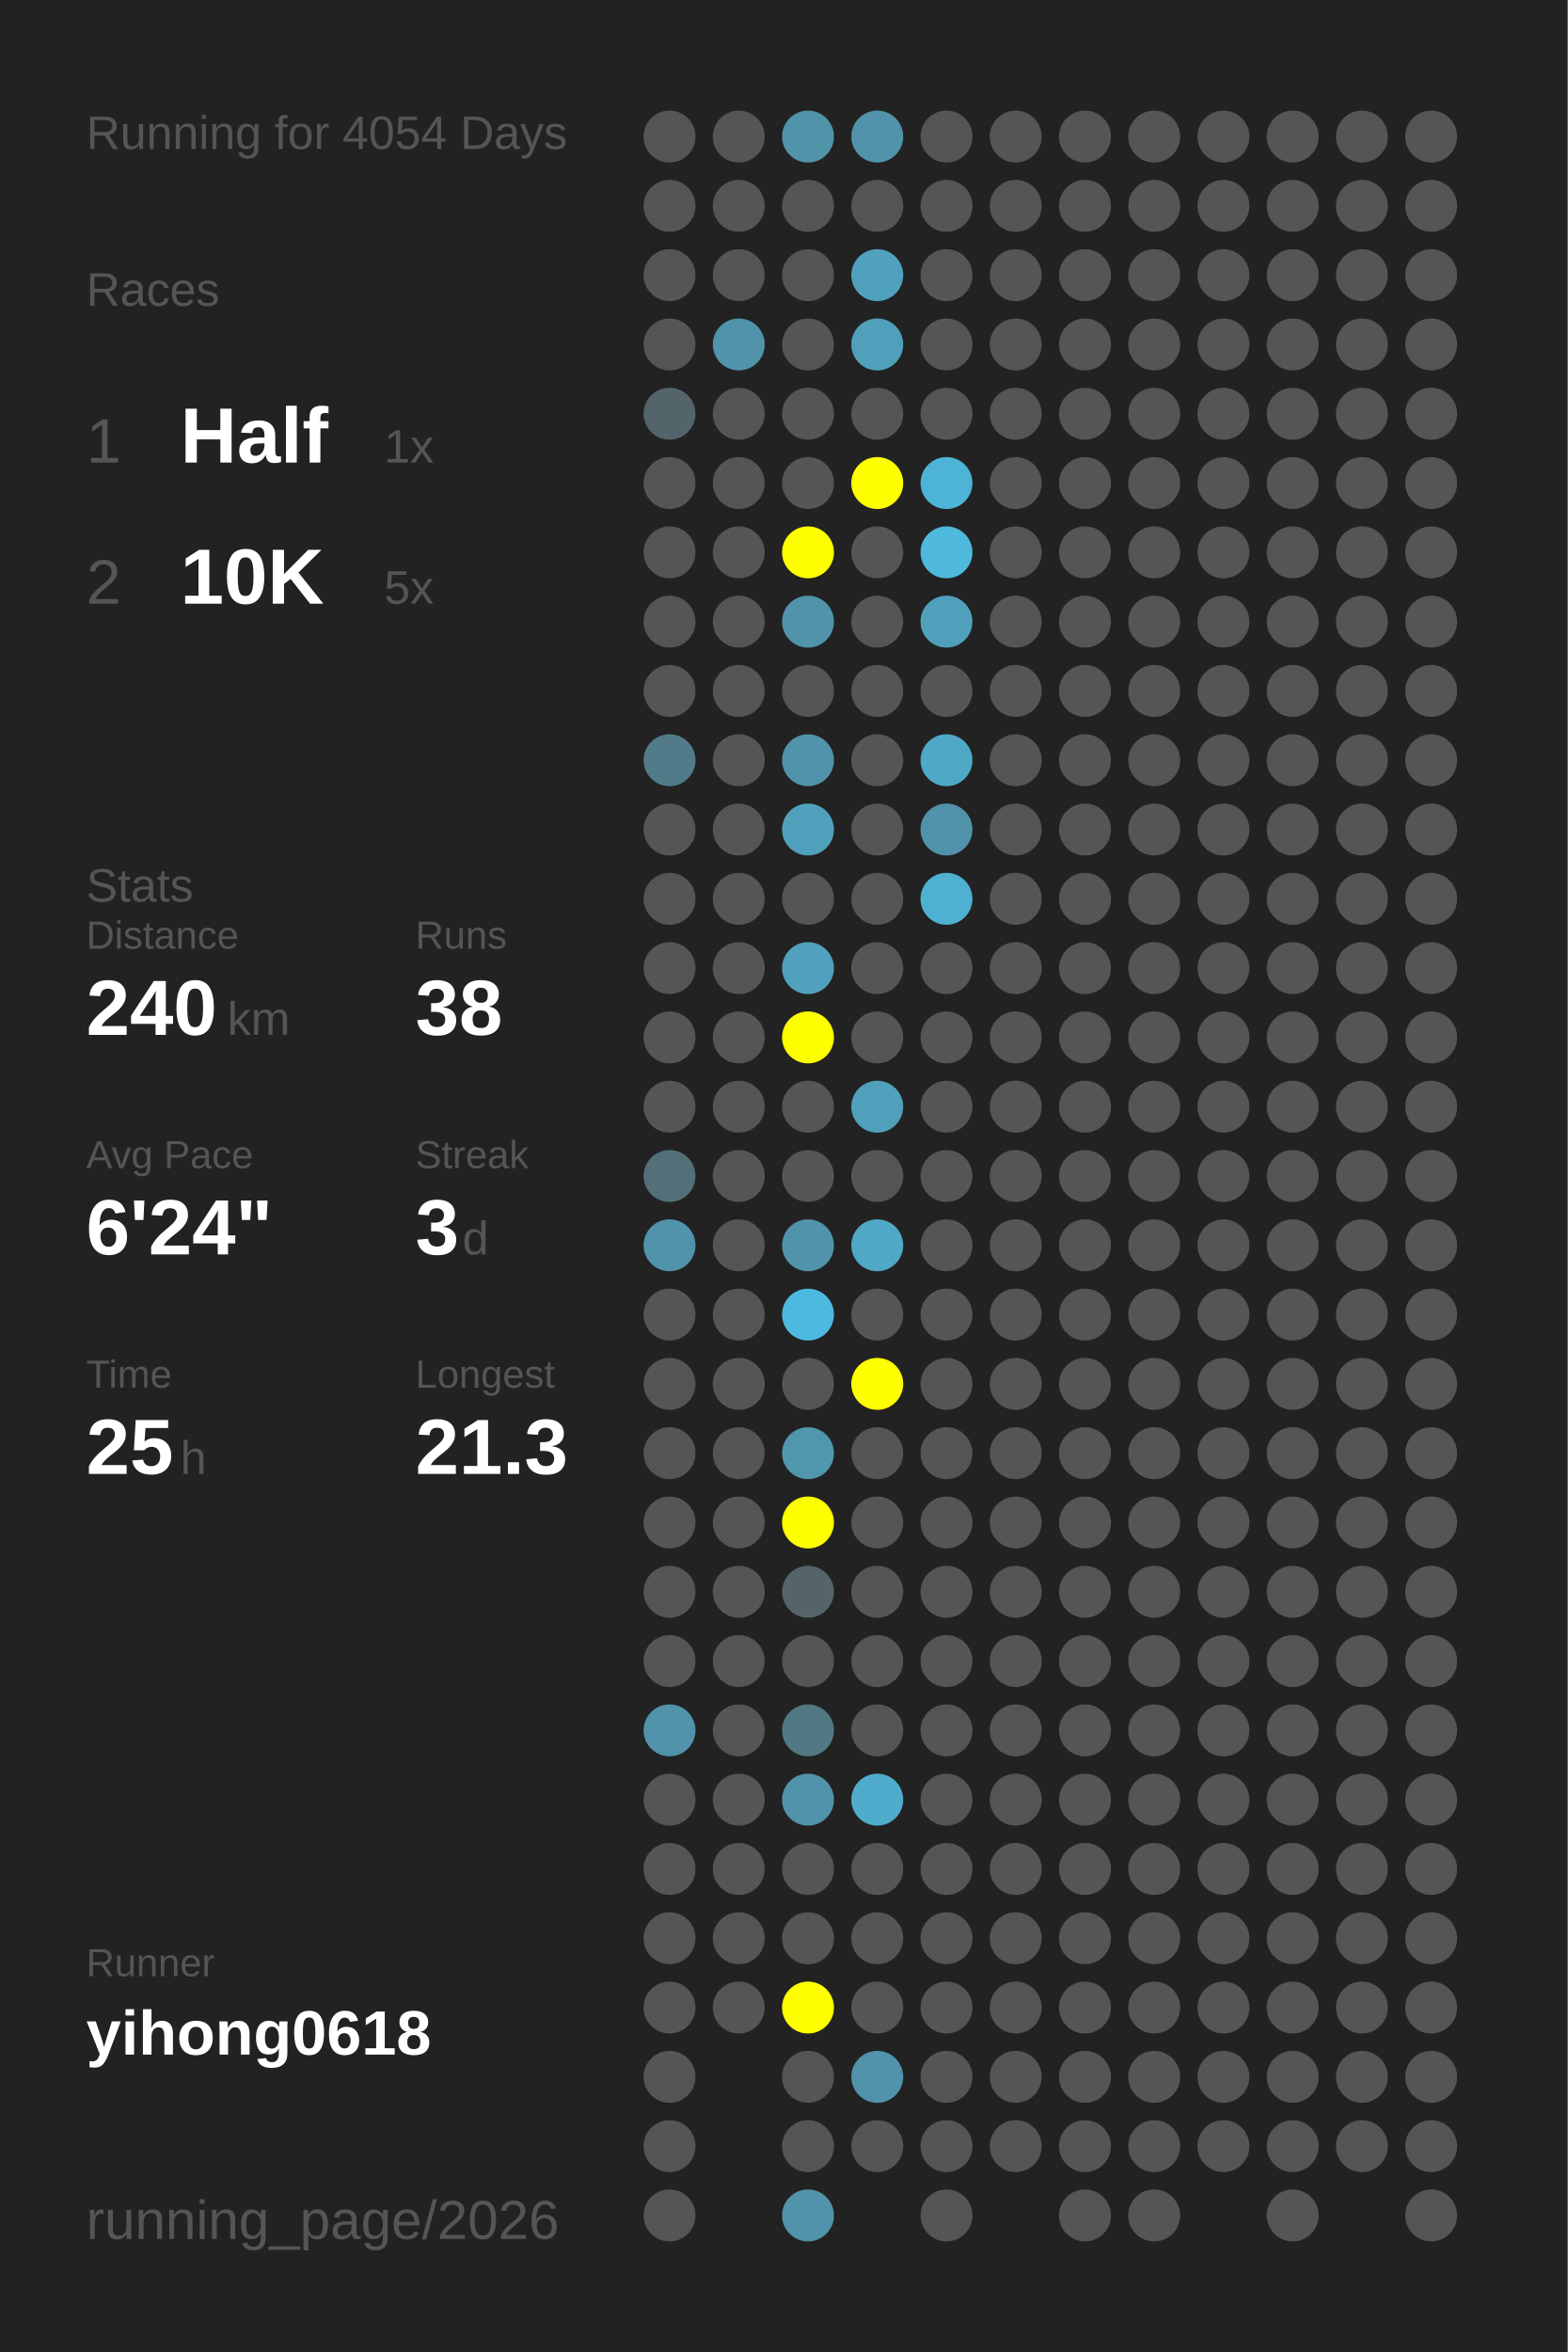
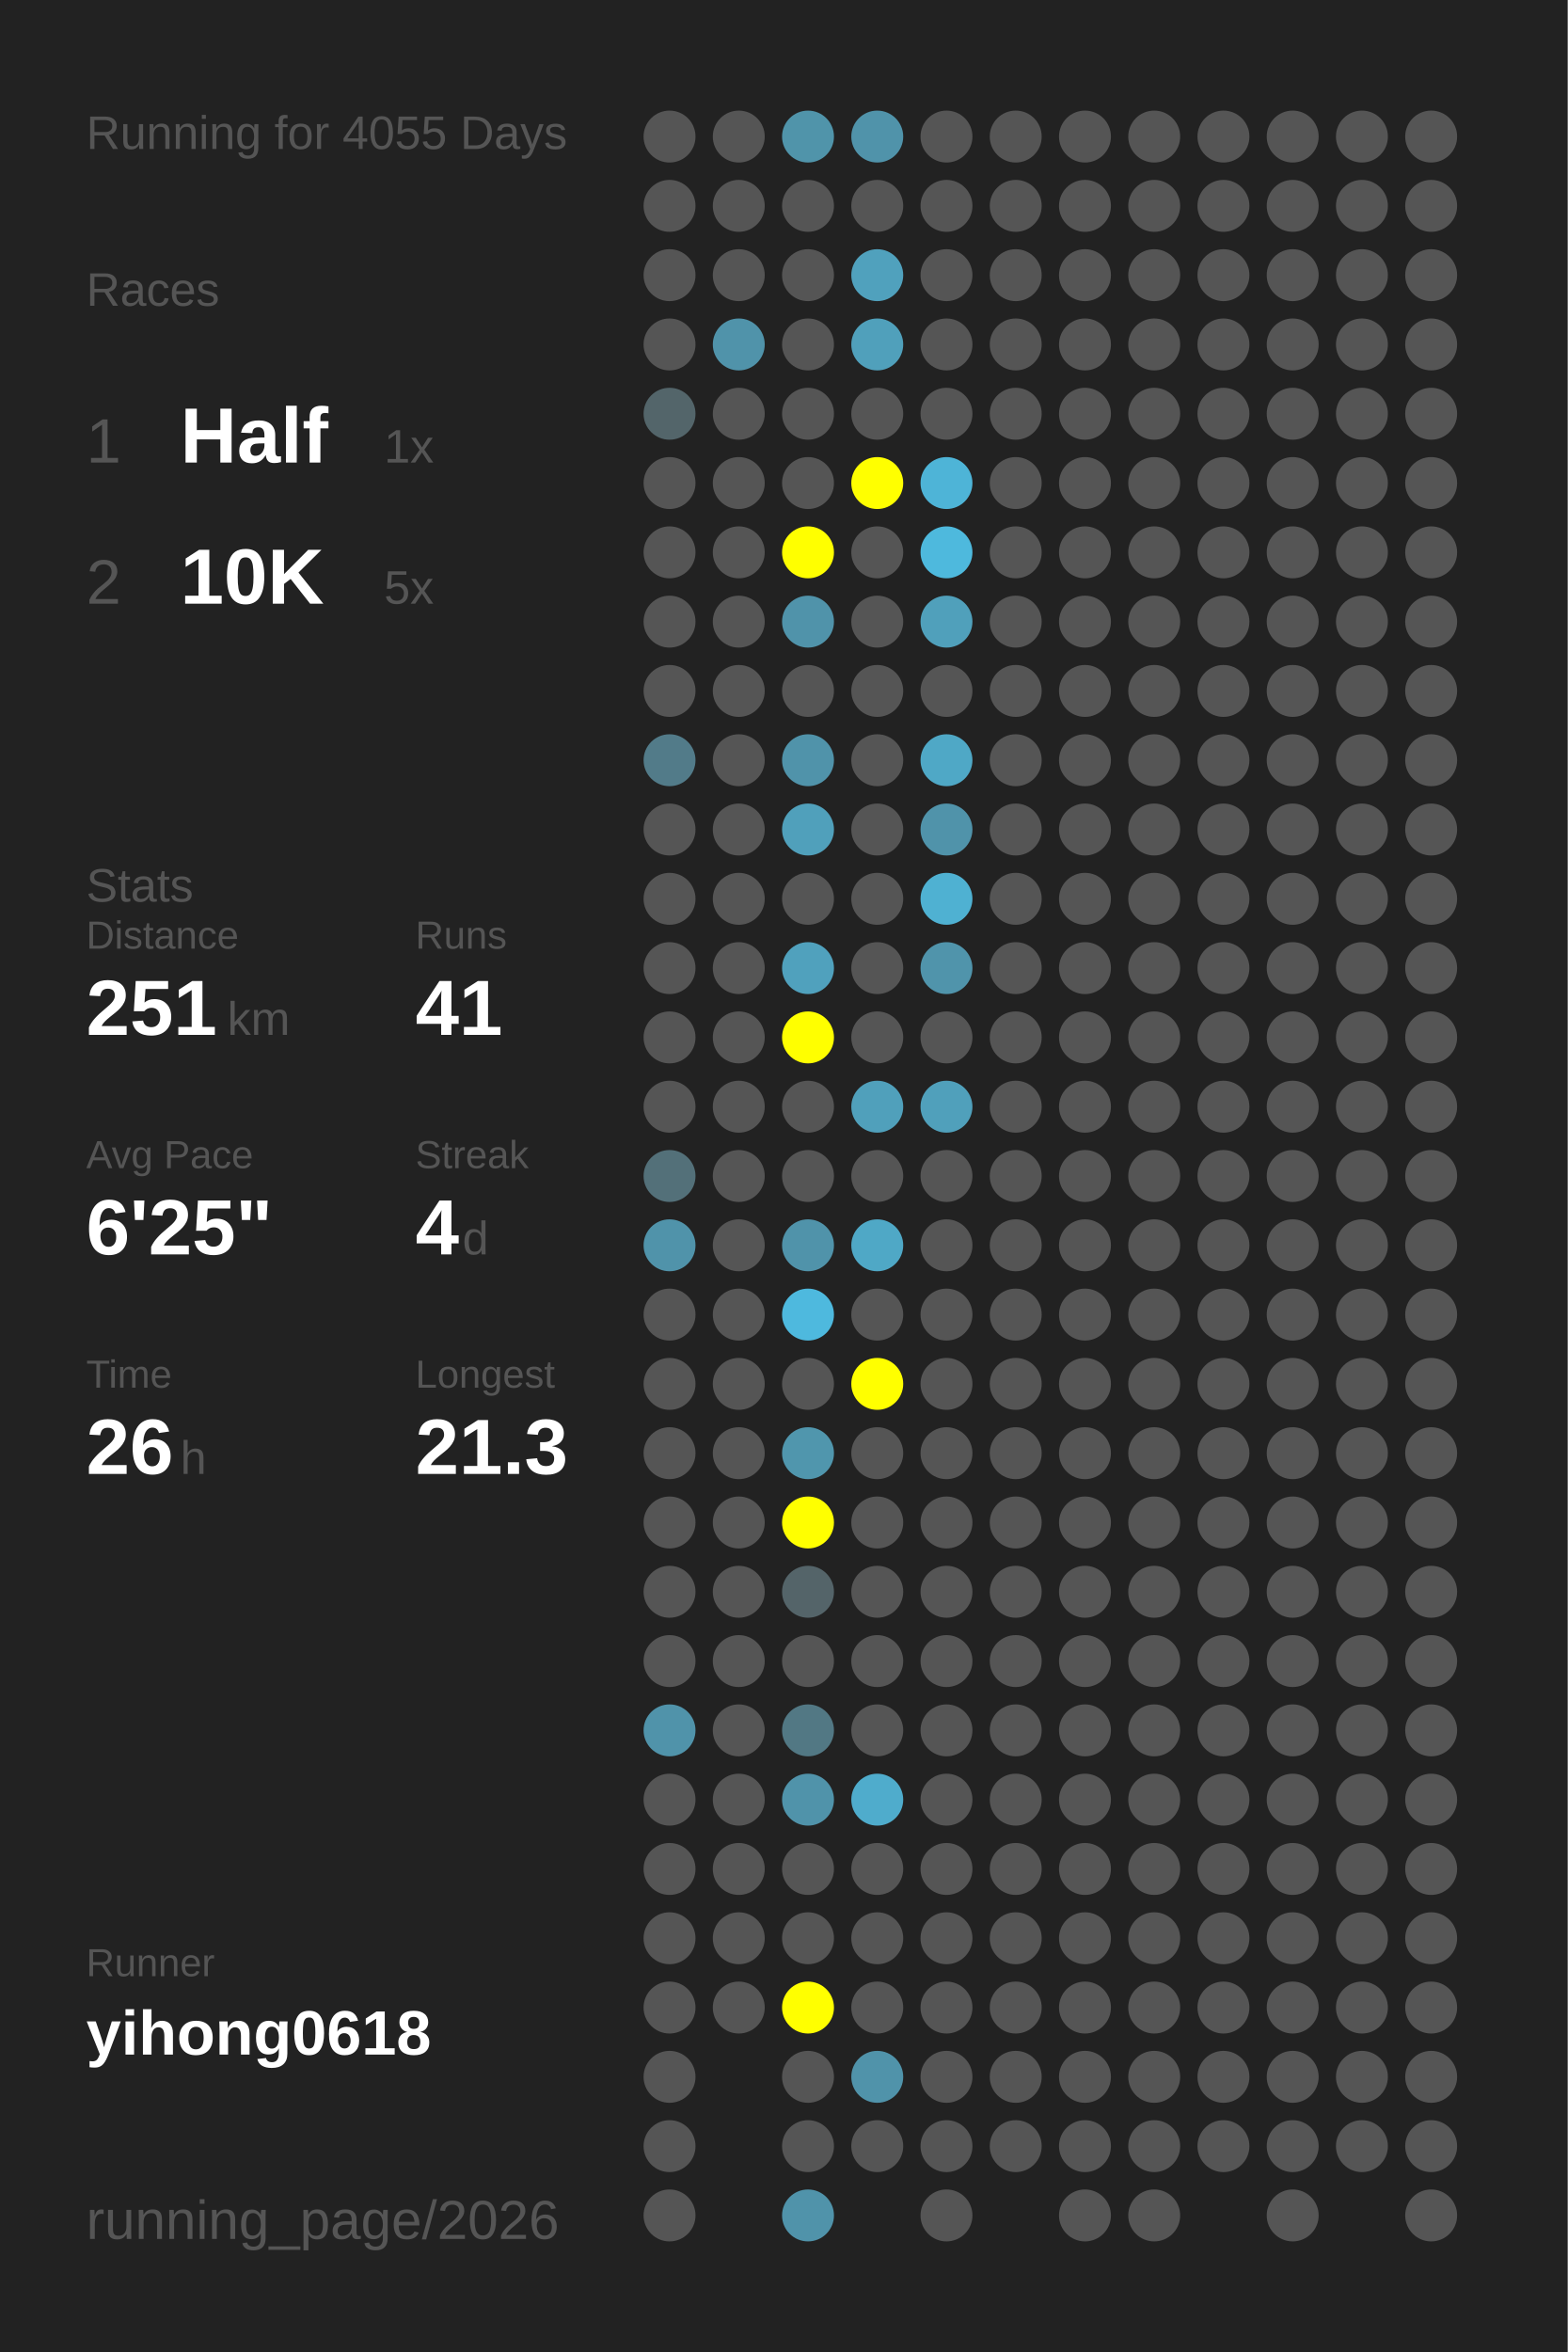
<svg xmlns="http://www.w3.org/2000/svg" baseProfile="full" height="300mm" version="1.1" viewBox="0,0,200,300" width="200mm">
  <defs />
  <rect fill="#222222" height="300" width="200" x="0" y="0" />
-   <text fill="#555555" style="font-size:6px; font-family:Arial;" x="11" y="19">Running for 4054 Days</text>
+   <text fill="#555555" style="font-size:6px; font-family:Arial;" x="11" y="19">Running for 4055 Days</text>
  <text fill="#555555" style="font-size:6px; font-family:Arial;" x="11" y="39">Races</text>
  <text fill="#555555" style="font-size:8px; font-family:Arial;" x="11" y="59">1</text>
  <text fill="#FFFFFF" style="font-size:10px; font-family:Arial; font-weight:bold;" x="23" y="59">Half</text>
  <text fill="#555555" style="font-size:6px; font-family:Arial;" x="49" y="59">1x</text>
  <text fill="#555555" style="font-size:8px; font-family:Arial;" x="11" y="77">2</text>
  <text fill="#FFFFFF" style="font-size:10px; font-family:Arial; font-weight:bold;" x="23" y="77">10K</text>
  <text fill="#555555" style="font-size:6px; font-family:Arial;" x="49" y="77">5x</text>
  <text fill="#555555" style="font-size:6px; font-family:Arial;" x="11" y="115">Stats</text>
  <text fill="#555555" style="font-size:5px; font-family:Arial;" x="11" y="121">Distance</text>
-   <text fill="#FFFFFF" style="font-size:10px; font-family:Arial; font-weight:bold;" x="11" y="132">240</text>
+   <text fill="#FFFFFF" style="font-size:10px; font-family:Arial; font-weight:bold;" x="11" y="132">251</text>
  <text fill="#555555" style="font-size:6px; font-family:Arial;" x="29" y="132">km</text>
  <text fill="#555555" style="font-size:5px; font-family:Arial;" x="53" y="121">Runs</text>
-   <text fill="#FFFFFF" style="font-size:10px; font-family:Arial; font-weight:bold;" x="53" y="132">38</text>
+   <text fill="#FFFFFF" style="font-size:10px; font-family:Arial; font-weight:bold;" x="53" y="132">41</text>
  <text fill="#555555" style="font-size:5px; font-family:Arial;" x="11" y="149">Avg Pace</text>
-   <text fill="#FFFFFF" style="font-size:10px; font-family:Arial; font-weight:bold;" x="11" y="160">6'24"</text>
+   <text fill="#FFFFFF" style="font-size:10px; font-family:Arial; font-weight:bold;" x="11" y="160">6'25"</text>
  <text fill="#555555" style="font-size:5px; font-family:Arial;" x="53" y="149">Streak</text>
-   <text fill="#FFFFFF" style="font-size:10px; font-family:Arial; font-weight:bold;" x="53" y="160">3</text>
+   <text fill="#FFFFFF" style="font-size:10px; font-family:Arial; font-weight:bold;" x="53" y="160">4</text>
  <text fill="#555555" style="font-size:6px; font-family:Arial;" x="59" y="160">d</text>
  <text fill="#555555" style="font-size:5px; font-family:Arial;" x="11" y="177">Time</text>
-   <text fill="#FFFFFF" style="font-size:10px; font-family:Arial; font-weight:bold;" x="11" y="188">25</text>
+   <text fill="#FFFFFF" style="font-size:10px; font-family:Arial; font-weight:bold;" x="11" y="188">26</text>
  <text fill="#555555" style="font-size:6px; font-family:Arial;" x="23" y="188">h</text>
  <text fill="#555555" style="font-size:5px; font-family:Arial;" x="53" y="177">Longest</text>
  <text fill="#FFFFFF" style="font-size:10px; font-family:Arial; font-weight:bold;" x="53" y="188">21.3</text>
  <text fill="#555555" style="font-size:5px; font-family:Arial;" x="11" y="252.065">Runner</text>
  <text fill="#FFFFFF" style="font-size:8px; font-family:Arial; font-weight:bold;" x="11" y="262.065">yihong0618</text>
  <text fill="#555555" style="font-size:7px; font-family:Arial;" x="11" y="285.581">running_page/2026</text>
  <circle cx="85.417" cy="17.419" fill="#555555" r="3.312" />
  <circle cx="85.417" cy="26.258" fill="#555555" r="3.312" />
  <circle cx="85.417" cy="35.097" fill="#555555" r="3.312" />
  <circle cx="85.417" cy="43.935" fill="#555555" r="3.312" />
  <circle cx="85.417" cy="52.774" fill="#53656a" r="3.312" />
  <circle cx="85.417" cy="61.613" fill="#555555" r="3.312" />
  <circle cx="85.417" cy="70.452" fill="#555555" r="3.312" />
  <circle cx="85.417" cy="79.29" fill="#555555" r="3.312" />
  <circle cx="85.417" cy="88.129" fill="#555555" r="3.312" />
  <circle cx="85.417" cy="96.968" fill="#527b89" r="3.312" />
  <circle cx="85.417" cy="105.806" fill="#555555" r="3.312" />
  <circle cx="85.417" cy="114.645" fill="#555555" r="3.312" />
  <circle cx="85.417" cy="123.484" fill="#555555" r="3.312" />
  <circle cx="85.417" cy="132.323" fill="#555555" r="3.312" />
  <circle cx="85.417" cy="141.161" fill="#555555" r="3.312" />
  <circle cx="85.417" cy="150" fill="#537079" r="3.312" />
  <circle cx="85.417" cy="158.839" fill="#5093aa" r="3.312" />
  <circle cx="85.417" cy="167.677" fill="#555555" r="3.312" />
  <circle cx="85.417" cy="176.516" fill="#555555" r="3.312" />
  <circle cx="85.417" cy="185.355" fill="#555555" r="3.312" />
  <circle cx="85.417" cy="194.194" fill="#555555" r="3.312" />
  <circle cx="85.417" cy="203.032" fill="#555555" r="3.312" />
  <circle cx="85.417" cy="211.871" fill="#555555" r="3.312" />
  <circle cx="85.417" cy="220.71" fill="#5093aa" r="3.312" />
  <circle cx="85.417" cy="229.548" fill="#555555" r="3.312" />
  <circle cx="85.417" cy="238.387" fill="#555555" r="3.312" />
  <circle cx="85.417" cy="247.226" fill="#555555" r="3.312" />
  <circle cx="85.417" cy="256.065" fill="#555555" r="3.312" />
  <circle cx="85.417" cy="264.903" fill="#555555" r="3.312" />
  <circle cx="85.417" cy="273.742" fill="#555555" r="3.312" />
  <circle cx="85.417" cy="282.581" fill="#555555" r="3.312" />
  <circle cx="94.25" cy="17.419" fill="#555555" r="3.312" />
  <circle cx="94.25" cy="26.258" fill="#555555" r="3.312" />
  <circle cx="94.25" cy="35.097" fill="#555555" r="3.312" />
  <circle cx="94.25" cy="43.935" fill="#5093aa" r="3.312" />
  <circle cx="94.25" cy="52.774" fill="#555555" r="3.312" />
  <circle cx="94.25" cy="61.613" fill="#555555" r="3.312" />
  <circle cx="94.25" cy="70.452" fill="#555555" r="3.312" />
  <circle cx="94.25" cy="79.29" fill="#555555" r="3.312" />
  <circle cx="94.25" cy="88.129" fill="#555555" r="3.312" />
  <circle cx="94.25" cy="96.968" fill="#555555" r="3.312" />
  <circle cx="94.25" cy="105.806" fill="#555555" r="3.312" />
  <circle cx="94.25" cy="114.645" fill="#555555" r="3.312" />
  <circle cx="94.25" cy="123.484" fill="#555555" r="3.312" />
  <circle cx="94.25" cy="132.323" fill="#555555" r="3.312" />
  <circle cx="94.25" cy="141.161" fill="#555555" r="3.312" />
  <circle cx="94.25" cy="150" fill="#555555" r="3.312" />
  <circle cx="94.25" cy="158.839" fill="#555555" r="3.312" />
  <circle cx="94.25" cy="167.677" fill="#555555" r="3.312" />
  <circle cx="94.25" cy="176.516" fill="#555555" r="3.312" />
  <circle cx="94.25" cy="185.355" fill="#555555" r="3.312" />
  <circle cx="94.25" cy="194.194" fill="#555555" r="3.312" />
  <circle cx="94.25" cy="203.032" fill="#555555" r="3.312" />
  <circle cx="94.25" cy="211.871" fill="#555555" r="3.312" />
  <circle cx="94.25" cy="220.71" fill="#555555" r="3.312" />
  <circle cx="94.25" cy="229.548" fill="#555555" r="3.312" />
  <circle cx="94.25" cy="238.387" fill="#555555" r="3.312" />
  <circle cx="94.25" cy="247.226" fill="#555555" r="3.312" />
  <circle cx="94.25" cy="256.065" fill="#555555" r="3.312" />
  <circle cx="103.083" cy="17.419" fill="#5094aa" r="3.312" />
  <circle cx="103.083" cy="26.258" fill="#555555" r="3.312" />
  <circle cx="103.083" cy="35.097" fill="#555555" r="3.312" />
  <circle cx="103.083" cy="43.935" fill="#555555" r="3.312" />
  <circle cx="103.083" cy="52.774" fill="#555555" r="3.312" />
  <circle cx="103.083" cy="61.613" fill="#555555" r="3.312" />
  <circle cx="103.083" cy="70.452" fill="#FFFF00" r="3.312" />
  <circle cx="103.083" cy="79.29" fill="#5093aa" r="3.312" />
  <circle cx="103.083" cy="88.129" fill="#555555" r="3.312" />
  <circle cx="103.083" cy="96.968" fill="#5093aa" r="3.312" />
  <circle cx="103.083" cy="105.806" fill="#50a0bb" r="3.312" />
  <circle cx="103.083" cy="114.645" fill="#555555" r="3.312" />
  <circle cx="103.083" cy="123.484" fill="#50a1bd" r="3.312" />
  <circle cx="103.083" cy="132.323" fill="#FFFF00" r="3.312" />
  <circle cx="103.083" cy="141.161" fill="#555555" r="3.312" />
  <circle cx="103.083" cy="150" fill="#555555" r="3.312" />
  <circle cx="103.083" cy="158.839" fill="#5093aa" r="3.312" />
  <circle cx="103.083" cy="167.677" fill="#4eb9de" r="3.312" />
  <circle cx="103.083" cy="176.516" fill="#555555" r="3.312" />
  <circle cx="103.083" cy="185.355" fill="#5096ad" r="3.312" />
  <circle cx="103.083" cy="194.194" fill="#FFFF00" r="3.312" />
  <circle cx="103.083" cy="203.032" fill="#546469" r="3.312" />
  <circle cx="103.083" cy="211.871" fill="#555555" r="3.312" />
  <circle cx="103.083" cy="220.71" fill="#527884" r="3.312" />
  <circle cx="103.083" cy="229.548" fill="#5093aa" r="3.312" />
  <circle cx="103.083" cy="238.387" fill="#555555" r="3.312" />
  <circle cx="103.083" cy="247.226" fill="#555555" r="3.312" />
  <circle cx="103.083" cy="256.065" fill="#FFFF00" r="3.312" />
  <circle cx="103.083" cy="264.903" fill="#555555" r="3.312" />
  <circle cx="103.083" cy="273.742" fill="#555555" r="3.312" />
  <circle cx="103.083" cy="282.581" fill="#5093aa" r="3.312" />
  <circle cx="111.917" cy="17.419" fill="#5093aa" r="3.312" />
  <circle cx="111.917" cy="26.258" fill="#555555" r="3.312" />
  <circle cx="111.917" cy="35.097" fill="#50a1bd" r="3.312" />
  <circle cx="111.917" cy="43.935" fill="#50a0bb" r="3.312" />
  <circle cx="111.917" cy="52.774" fill="#555555" r="3.312" />
  <circle cx="111.917" cy="61.613" fill="#FFFF00" r="3.312" />
  <circle cx="111.917" cy="70.452" fill="#555555" r="3.312" />
  <circle cx="111.917" cy="79.29" fill="#555555" r="3.312" />
  <circle cx="111.917" cy="88.129" fill="#555555" r="3.312" />
  <circle cx="111.917" cy="96.968" fill="#555555" r="3.312" />
  <circle cx="111.917" cy="105.806" fill="#555555" r="3.312" />
  <circle cx="111.917" cy="114.645" fill="#555555" r="3.312" />
  <circle cx="111.917" cy="123.484" fill="#555555" r="3.312" />
  <circle cx="111.917" cy="132.323" fill="#555555" r="3.312" />
  <circle cx="111.917" cy="141.161" fill="#50a0bb" r="3.312" />
  <circle cx="111.917" cy="150" fill="#555555" r="3.312" />
  <circle cx="111.917" cy="158.839" fill="#4fa8c6" r="3.312" />
  <circle cx="111.917" cy="167.677" fill="#555555" r="3.312" />
  <circle cx="111.917" cy="176.516" fill="#FFFF00" r="3.312" />
  <circle cx="111.917" cy="185.355" fill="#555555" r="3.312" />
  <circle cx="111.917" cy="194.194" fill="#555555" r="3.312" />
  <circle cx="111.917" cy="203.032" fill="#555555" r="3.312" />
  <circle cx="111.917" cy="211.871" fill="#555555" r="3.312" />
  <circle cx="111.917" cy="220.71" fill="#555555" r="3.312" />
  <circle cx="111.917" cy="229.548" fill="#4faccc" r="3.312" />
  <circle cx="111.917" cy="238.387" fill="#555555" r="3.312" />
  <circle cx="111.917" cy="247.226" fill="#555555" r="3.312" />
  <circle cx="111.917" cy="256.065" fill="#555555" r="3.312" />
  <circle cx="111.917" cy="264.903" fill="#5093aa" r="3.312" />
  <circle cx="111.917" cy="273.742" fill="#555555" r="3.312" />
  <circle cx="120.75" cy="17.419" fill="#555555" r="3.312" />
  <circle cx="120.75" cy="26.258" fill="#555555" r="3.312" />
  <circle cx="120.75" cy="35.097" fill="#555555" r="3.312" />
  <circle cx="120.75" cy="43.935" fill="#555555" r="3.312" />
  <circle cx="120.75" cy="52.774" fill="#555555" r="3.312" />
  <circle cx="120.75" cy="61.613" fill="#4eb4d7" r="3.312" />
  <circle cx="120.75" cy="70.452" fill="#4eb9dd" r="3.312" />
  <circle cx="120.75" cy="79.29" fill="#50a0bb" r="3.312" />
  <circle cx="120.75" cy="88.129" fill="#555555" r="3.312" />
  <circle cx="120.75" cy="96.968" fill="#4fa8c6" r="3.312" />
  <circle cx="120.75" cy="105.806" fill="#5093aa" r="3.312" />
  <circle cx="120.75" cy="114.645" fill="#4fb1d2" r="3.312" />
-   <circle cx="120.75" cy="123.484" fill="#555555" r="3.312" />
+   <circle cx="120.75" cy="123.484" fill="#5094ab" r="3.312" />
  <circle cx="120.75" cy="132.323" fill="#555555" r="3.312" />
-   <circle cx="120.75" cy="141.161" fill="#555555" r="3.312" />
+   <circle cx="120.75" cy="141.161" fill="#50a0bb" r="3.312" />
  <circle cx="120.75" cy="150" fill="#555555" r="3.312" />
  <circle cx="120.75" cy="158.839" fill="#555555" r="3.312" />
  <circle cx="120.75" cy="167.677" fill="#555555" r="3.312" />
  <circle cx="120.75" cy="176.516" fill="#555555" r="3.312" />
  <circle cx="120.75" cy="185.355" fill="#555555" r="3.312" />
  <circle cx="120.75" cy="194.194" fill="#555555" r="3.312" />
  <circle cx="120.75" cy="203.032" fill="#555555" r="3.312" />
  <circle cx="120.75" cy="211.871" fill="#555555" r="3.312" />
  <circle cx="120.75" cy="220.71" fill="#555555" r="3.312" />
  <circle cx="120.75" cy="229.548" fill="#555555" r="3.312" />
  <circle cx="120.75" cy="238.387" fill="#555555" r="3.312" />
  <circle cx="120.75" cy="247.226" fill="#555555" r="3.312" />
  <circle cx="120.75" cy="256.065" fill="#555555" r="3.312" />
  <circle cx="120.75" cy="264.903" fill="#555555" r="3.312" />
  <circle cx="120.75" cy="273.742" fill="#555555" r="3.312" />
  <circle cx="120.75" cy="282.581" fill="#555555" r="3.312" />
  <circle cx="129.583" cy="17.419" fill="#555555" r="3.312" />
  <circle cx="129.583" cy="26.258" fill="#555555" r="3.312" />
  <circle cx="129.583" cy="35.097" fill="#555555" r="3.312" />
  <circle cx="129.583" cy="43.935" fill="#555555" r="3.312" />
  <circle cx="129.583" cy="52.774" fill="#555555" r="3.312" />
  <circle cx="129.583" cy="61.613" fill="#555555" r="3.312" />
  <circle cx="129.583" cy="70.452" fill="#555555" r="3.312" />
  <circle cx="129.583" cy="79.29" fill="#555555" r="3.312" />
  <circle cx="129.583" cy="88.129" fill="#555555" r="3.312" />
  <circle cx="129.583" cy="96.968" fill="#555555" r="3.312" />
  <circle cx="129.583" cy="105.806" fill="#555555" r="3.312" />
  <circle cx="129.583" cy="114.645" fill="#555555" r="3.312" />
  <circle cx="129.583" cy="123.484" fill="#555555" r="3.312" />
  <circle cx="129.583" cy="132.323" fill="#555555" r="3.312" />
  <circle cx="129.583" cy="141.161" fill="#555555" r="3.312" />
  <circle cx="129.583" cy="150" fill="#555555" r="3.312" />
  <circle cx="129.583" cy="158.839" fill="#555555" r="3.312" />
  <circle cx="129.583" cy="167.677" fill="#555555" r="3.312" />
  <circle cx="129.583" cy="176.516" fill="#555555" r="3.312" />
  <circle cx="129.583" cy="185.355" fill="#555555" r="3.312" />
  <circle cx="129.583" cy="194.194" fill="#555555" r="3.312" />
  <circle cx="129.583" cy="203.032" fill="#555555" r="3.312" />
  <circle cx="129.583" cy="211.871" fill="#555555" r="3.312" />
  <circle cx="129.583" cy="220.71" fill="#555555" r="3.312" />
  <circle cx="129.583" cy="229.548" fill="#555555" r="3.312" />
  <circle cx="129.583" cy="238.387" fill="#555555" r="3.312" />
  <circle cx="129.583" cy="247.226" fill="#555555" r="3.312" />
  <circle cx="129.583" cy="256.065" fill="#555555" r="3.312" />
  <circle cx="129.583" cy="264.903" fill="#555555" r="3.312" />
  <circle cx="129.583" cy="273.742" fill="#555555" r="3.312" />
  <circle cx="138.417" cy="17.419" fill="#555555" r="3.312" />
  <circle cx="138.417" cy="26.258" fill="#555555" r="3.312" />
  <circle cx="138.417" cy="35.097" fill="#555555" r="3.312" />
  <circle cx="138.417" cy="43.935" fill="#555555" r="3.312" />
  <circle cx="138.417" cy="52.774" fill="#555555" r="3.312" />
  <circle cx="138.417" cy="61.613" fill="#555555" r="3.312" />
  <circle cx="138.417" cy="70.452" fill="#555555" r="3.312" />
  <circle cx="138.417" cy="79.29" fill="#555555" r="3.312" />
  <circle cx="138.417" cy="88.129" fill="#555555" r="3.312" />
  <circle cx="138.417" cy="96.968" fill="#555555" r="3.312" />
  <circle cx="138.417" cy="105.806" fill="#555555" r="3.312" />
  <circle cx="138.417" cy="114.645" fill="#555555" r="3.312" />
  <circle cx="138.417" cy="123.484" fill="#555555" r="3.312" />
  <circle cx="138.417" cy="132.323" fill="#555555" r="3.312" />
  <circle cx="138.417" cy="141.161" fill="#555555" r="3.312" />
  <circle cx="138.417" cy="150" fill="#555555" r="3.312" />
  <circle cx="138.417" cy="158.839" fill="#555555" r="3.312" />
  <circle cx="138.417" cy="167.677" fill="#555555" r="3.312" />
  <circle cx="138.417" cy="176.516" fill="#555555" r="3.312" />
  <circle cx="138.417" cy="185.355" fill="#555555" r="3.312" />
  <circle cx="138.417" cy="194.194" fill="#555555" r="3.312" />
  <circle cx="138.417" cy="203.032" fill="#555555" r="3.312" />
  <circle cx="138.417" cy="211.871" fill="#555555" r="3.312" />
  <circle cx="138.417" cy="220.71" fill="#555555" r="3.312" />
  <circle cx="138.417" cy="229.548" fill="#555555" r="3.312" />
  <circle cx="138.417" cy="238.387" fill="#555555" r="3.312" />
  <circle cx="138.417" cy="247.226" fill="#555555" r="3.312" />
  <circle cx="138.417" cy="256.065" fill="#555555" r="3.312" />
  <circle cx="138.417" cy="264.903" fill="#555555" r="3.312" />
  <circle cx="138.417" cy="273.742" fill="#555555" r="3.312" />
  <circle cx="138.417" cy="282.581" fill="#555555" r="3.312" />
  <circle cx="147.25" cy="17.419" fill="#555555" r="3.312" />
  <circle cx="147.25" cy="26.258" fill="#555555" r="3.312" />
  <circle cx="147.25" cy="35.097" fill="#555555" r="3.312" />
  <circle cx="147.25" cy="43.935" fill="#555555" r="3.312" />
  <circle cx="147.25" cy="52.774" fill="#555555" r="3.312" />
  <circle cx="147.25" cy="61.613" fill="#555555" r="3.312" />
  <circle cx="147.25" cy="70.452" fill="#555555" r="3.312" />
  <circle cx="147.25" cy="79.29" fill="#555555" r="3.312" />
  <circle cx="147.25" cy="88.129" fill="#555555" r="3.312" />
  <circle cx="147.25" cy="96.968" fill="#555555" r="3.312" />
  <circle cx="147.25" cy="105.806" fill="#555555" r="3.312" />
  <circle cx="147.25" cy="114.645" fill="#555555" r="3.312" />
  <circle cx="147.25" cy="123.484" fill="#555555" r="3.312" />
  <circle cx="147.25" cy="132.323" fill="#555555" r="3.312" />
  <circle cx="147.25" cy="141.161" fill="#555555" r="3.312" />
  <circle cx="147.25" cy="150" fill="#555555" r="3.312" />
  <circle cx="147.25" cy="158.839" fill="#555555" r="3.312" />
  <circle cx="147.25" cy="167.677" fill="#555555" r="3.312" />
  <circle cx="147.25" cy="176.516" fill="#555555" r="3.312" />
  <circle cx="147.25" cy="185.355" fill="#555555" r="3.312" />
  <circle cx="147.25" cy="194.194" fill="#555555" r="3.312" />
  <circle cx="147.25" cy="203.032" fill="#555555" r="3.312" />
  <circle cx="147.25" cy="211.871" fill="#555555" r="3.312" />
  <circle cx="147.25" cy="220.71" fill="#555555" r="3.312" />
  <circle cx="147.25" cy="229.548" fill="#555555" r="3.312" />
  <circle cx="147.25" cy="238.387" fill="#555555" r="3.312" />
  <circle cx="147.25" cy="247.226" fill="#555555" r="3.312" />
  <circle cx="147.25" cy="256.065" fill="#555555" r="3.312" />
  <circle cx="147.25" cy="264.903" fill="#555555" r="3.312" />
  <circle cx="147.25" cy="273.742" fill="#555555" r="3.312" />
  <circle cx="147.25" cy="282.581" fill="#555555" r="3.312" />
  <circle cx="156.083" cy="17.419" fill="#555555" r="3.312" />
  <circle cx="156.083" cy="26.258" fill="#555555" r="3.312" />
  <circle cx="156.083" cy="35.097" fill="#555555" r="3.312" />
  <circle cx="156.083" cy="43.935" fill="#555555" r="3.312" />
  <circle cx="156.083" cy="52.774" fill="#555555" r="3.312" />
  <circle cx="156.083" cy="61.613" fill="#555555" r="3.312" />
  <circle cx="156.083" cy="70.452" fill="#555555" r="3.312" />
  <circle cx="156.083" cy="79.29" fill="#555555" r="3.312" />
  <circle cx="156.083" cy="88.129" fill="#555555" r="3.312" />
  <circle cx="156.083" cy="96.968" fill="#555555" r="3.312" />
  <circle cx="156.083" cy="105.806" fill="#555555" r="3.312" />
  <circle cx="156.083" cy="114.645" fill="#555555" r="3.312" />
  <circle cx="156.083" cy="123.484" fill="#555555" r="3.312" />
  <circle cx="156.083" cy="132.323" fill="#555555" r="3.312" />
  <circle cx="156.083" cy="141.161" fill="#555555" r="3.312" />
  <circle cx="156.083" cy="150" fill="#555555" r="3.312" />
  <circle cx="156.083" cy="158.839" fill="#555555" r="3.312" />
  <circle cx="156.083" cy="167.677" fill="#555555" r="3.312" />
  <circle cx="156.083" cy="176.516" fill="#555555" r="3.312" />
  <circle cx="156.083" cy="185.355" fill="#555555" r="3.312" />
  <circle cx="156.083" cy="194.194" fill="#555555" r="3.312" />
  <circle cx="156.083" cy="203.032" fill="#555555" r="3.312" />
  <circle cx="156.083" cy="211.871" fill="#555555" r="3.312" />
  <circle cx="156.083" cy="220.71" fill="#555555" r="3.312" />
  <circle cx="156.083" cy="229.548" fill="#555555" r="3.312" />
  <circle cx="156.083" cy="238.387" fill="#555555" r="3.312" />
  <circle cx="156.083" cy="247.226" fill="#555555" r="3.312" />
  <circle cx="156.083" cy="256.065" fill="#555555" r="3.312" />
  <circle cx="156.083" cy="264.903" fill="#555555" r="3.312" />
  <circle cx="156.083" cy="273.742" fill="#555555" r="3.312" />
  <circle cx="164.917" cy="17.419" fill="#555555" r="3.312" />
  <circle cx="164.917" cy="26.258" fill="#555555" r="3.312" />
  <circle cx="164.917" cy="35.097" fill="#555555" r="3.312" />
  <circle cx="164.917" cy="43.935" fill="#555555" r="3.312" />
  <circle cx="164.917" cy="52.774" fill="#555555" r="3.312" />
  <circle cx="164.917" cy="61.613" fill="#555555" r="3.312" />
  <circle cx="164.917" cy="70.452" fill="#555555" r="3.312" />
  <circle cx="164.917" cy="79.29" fill="#555555" r="3.312" />
  <circle cx="164.917" cy="88.129" fill="#555555" r="3.312" />
  <circle cx="164.917" cy="96.968" fill="#555555" r="3.312" />
  <circle cx="164.917" cy="105.806" fill="#555555" r="3.312" />
  <circle cx="164.917" cy="114.645" fill="#555555" r="3.312" />
  <circle cx="164.917" cy="123.484" fill="#555555" r="3.312" />
  <circle cx="164.917" cy="132.323" fill="#555555" r="3.312" />
  <circle cx="164.917" cy="141.161" fill="#555555" r="3.312" />
  <circle cx="164.917" cy="150" fill="#555555" r="3.312" />
  <circle cx="164.917" cy="158.839" fill="#555555" r="3.312" />
  <circle cx="164.917" cy="167.677" fill="#555555" r="3.312" />
  <circle cx="164.917" cy="176.516" fill="#555555" r="3.312" />
  <circle cx="164.917" cy="185.355" fill="#555555" r="3.312" />
  <circle cx="164.917" cy="194.194" fill="#555555" r="3.312" />
  <circle cx="164.917" cy="203.032" fill="#555555" r="3.312" />
  <circle cx="164.917" cy="211.871" fill="#555555" r="3.312" />
  <circle cx="164.917" cy="220.71" fill="#555555" r="3.312" />
  <circle cx="164.917" cy="229.548" fill="#555555" r="3.312" />
  <circle cx="164.917" cy="238.387" fill="#555555" r="3.312" />
  <circle cx="164.917" cy="247.226" fill="#555555" r="3.312" />
  <circle cx="164.917" cy="256.065" fill="#555555" r="3.312" />
  <circle cx="164.917" cy="264.903" fill="#555555" r="3.312" />
  <circle cx="164.917" cy="273.742" fill="#555555" r="3.312" />
  <circle cx="164.917" cy="282.581" fill="#555555" r="3.312" />
  <circle cx="173.75" cy="17.419" fill="#555555" r="3.312" />
  <circle cx="173.75" cy="26.258" fill="#555555" r="3.312" />
  <circle cx="173.75" cy="35.097" fill="#555555" r="3.312" />
  <circle cx="173.75" cy="43.935" fill="#555555" r="3.312" />
  <circle cx="173.75" cy="52.774" fill="#555555" r="3.312" />
  <circle cx="173.75" cy="61.613" fill="#555555" r="3.312" />
  <circle cx="173.75" cy="70.452" fill="#555555" r="3.312" />
  <circle cx="173.75" cy="79.29" fill="#555555" r="3.312" />
  <circle cx="173.75" cy="88.129" fill="#555555" r="3.312" />
  <circle cx="173.75" cy="96.968" fill="#555555" r="3.312" />
  <circle cx="173.75" cy="105.806" fill="#555555" r="3.312" />
  <circle cx="173.75" cy="114.645" fill="#555555" r="3.312" />
  <circle cx="173.75" cy="123.484" fill="#555555" r="3.312" />
  <circle cx="173.75" cy="132.323" fill="#555555" r="3.312" />
  <circle cx="173.75" cy="141.161" fill="#555555" r="3.312" />
  <circle cx="173.75" cy="150" fill="#555555" r="3.312" />
  <circle cx="173.75" cy="158.839" fill="#555555" r="3.312" />
  <circle cx="173.75" cy="167.677" fill="#555555" r="3.312" />
  <circle cx="173.75" cy="176.516" fill="#555555" r="3.312" />
  <circle cx="173.75" cy="185.355" fill="#555555" r="3.312" />
  <circle cx="173.75" cy="194.194" fill="#555555" r="3.312" />
  <circle cx="173.75" cy="203.032" fill="#555555" r="3.312" />
  <circle cx="173.75" cy="211.871" fill="#555555" r="3.312" />
  <circle cx="173.75" cy="220.71" fill="#555555" r="3.312" />
  <circle cx="173.75" cy="229.548" fill="#555555" r="3.312" />
  <circle cx="173.75" cy="238.387" fill="#555555" r="3.312" />
  <circle cx="173.75" cy="247.226" fill="#555555" r="3.312" />
  <circle cx="173.75" cy="256.065" fill="#555555" r="3.312" />
  <circle cx="173.75" cy="264.903" fill="#555555" r="3.312" />
  <circle cx="173.75" cy="273.742" fill="#555555" r="3.312" />
  <circle cx="182.583" cy="17.419" fill="#555555" r="3.312" />
  <circle cx="182.583" cy="26.258" fill="#555555" r="3.312" />
  <circle cx="182.583" cy="35.097" fill="#555555" r="3.312" />
  <circle cx="182.583" cy="43.935" fill="#555555" r="3.312" />
  <circle cx="182.583" cy="52.774" fill="#555555" r="3.312" />
  <circle cx="182.583" cy="61.613" fill="#555555" r="3.312" />
  <circle cx="182.583" cy="70.452" fill="#555555" r="3.312" />
  <circle cx="182.583" cy="79.29" fill="#555555" r="3.312" />
  <circle cx="182.583" cy="88.129" fill="#555555" r="3.312" />
  <circle cx="182.583" cy="96.968" fill="#555555" r="3.312" />
  <circle cx="182.583" cy="105.806" fill="#555555" r="3.312" />
  <circle cx="182.583" cy="114.645" fill="#555555" r="3.312" />
  <circle cx="182.583" cy="123.484" fill="#555555" r="3.312" />
  <circle cx="182.583" cy="132.323" fill="#555555" r="3.312" />
  <circle cx="182.583" cy="141.161" fill="#555555" r="3.312" />
  <circle cx="182.583" cy="150" fill="#555555" r="3.312" />
  <circle cx="182.583" cy="158.839" fill="#555555" r="3.312" />
  <circle cx="182.583" cy="167.677" fill="#555555" r="3.312" />
  <circle cx="182.583" cy="176.516" fill="#555555" r="3.312" />
  <circle cx="182.583" cy="185.355" fill="#555555" r="3.312" />
  <circle cx="182.583" cy="194.194" fill="#555555" r="3.312" />
  <circle cx="182.583" cy="203.032" fill="#555555" r="3.312" />
  <circle cx="182.583" cy="211.871" fill="#555555" r="3.312" />
  <circle cx="182.583" cy="220.71" fill="#555555" r="3.312" />
  <circle cx="182.583" cy="229.548" fill="#555555" r="3.312" />
  <circle cx="182.583" cy="238.387" fill="#555555" r="3.312" />
  <circle cx="182.583" cy="247.226" fill="#555555" r="3.312" />
  <circle cx="182.583" cy="256.065" fill="#555555" r="3.312" />
  <circle cx="182.583" cy="264.903" fill="#555555" r="3.312" />
  <circle cx="182.583" cy="273.742" fill="#555555" r="3.312" />
  <circle cx="182.583" cy="282.581" fill="#555555" r="3.312" />
</svg>
